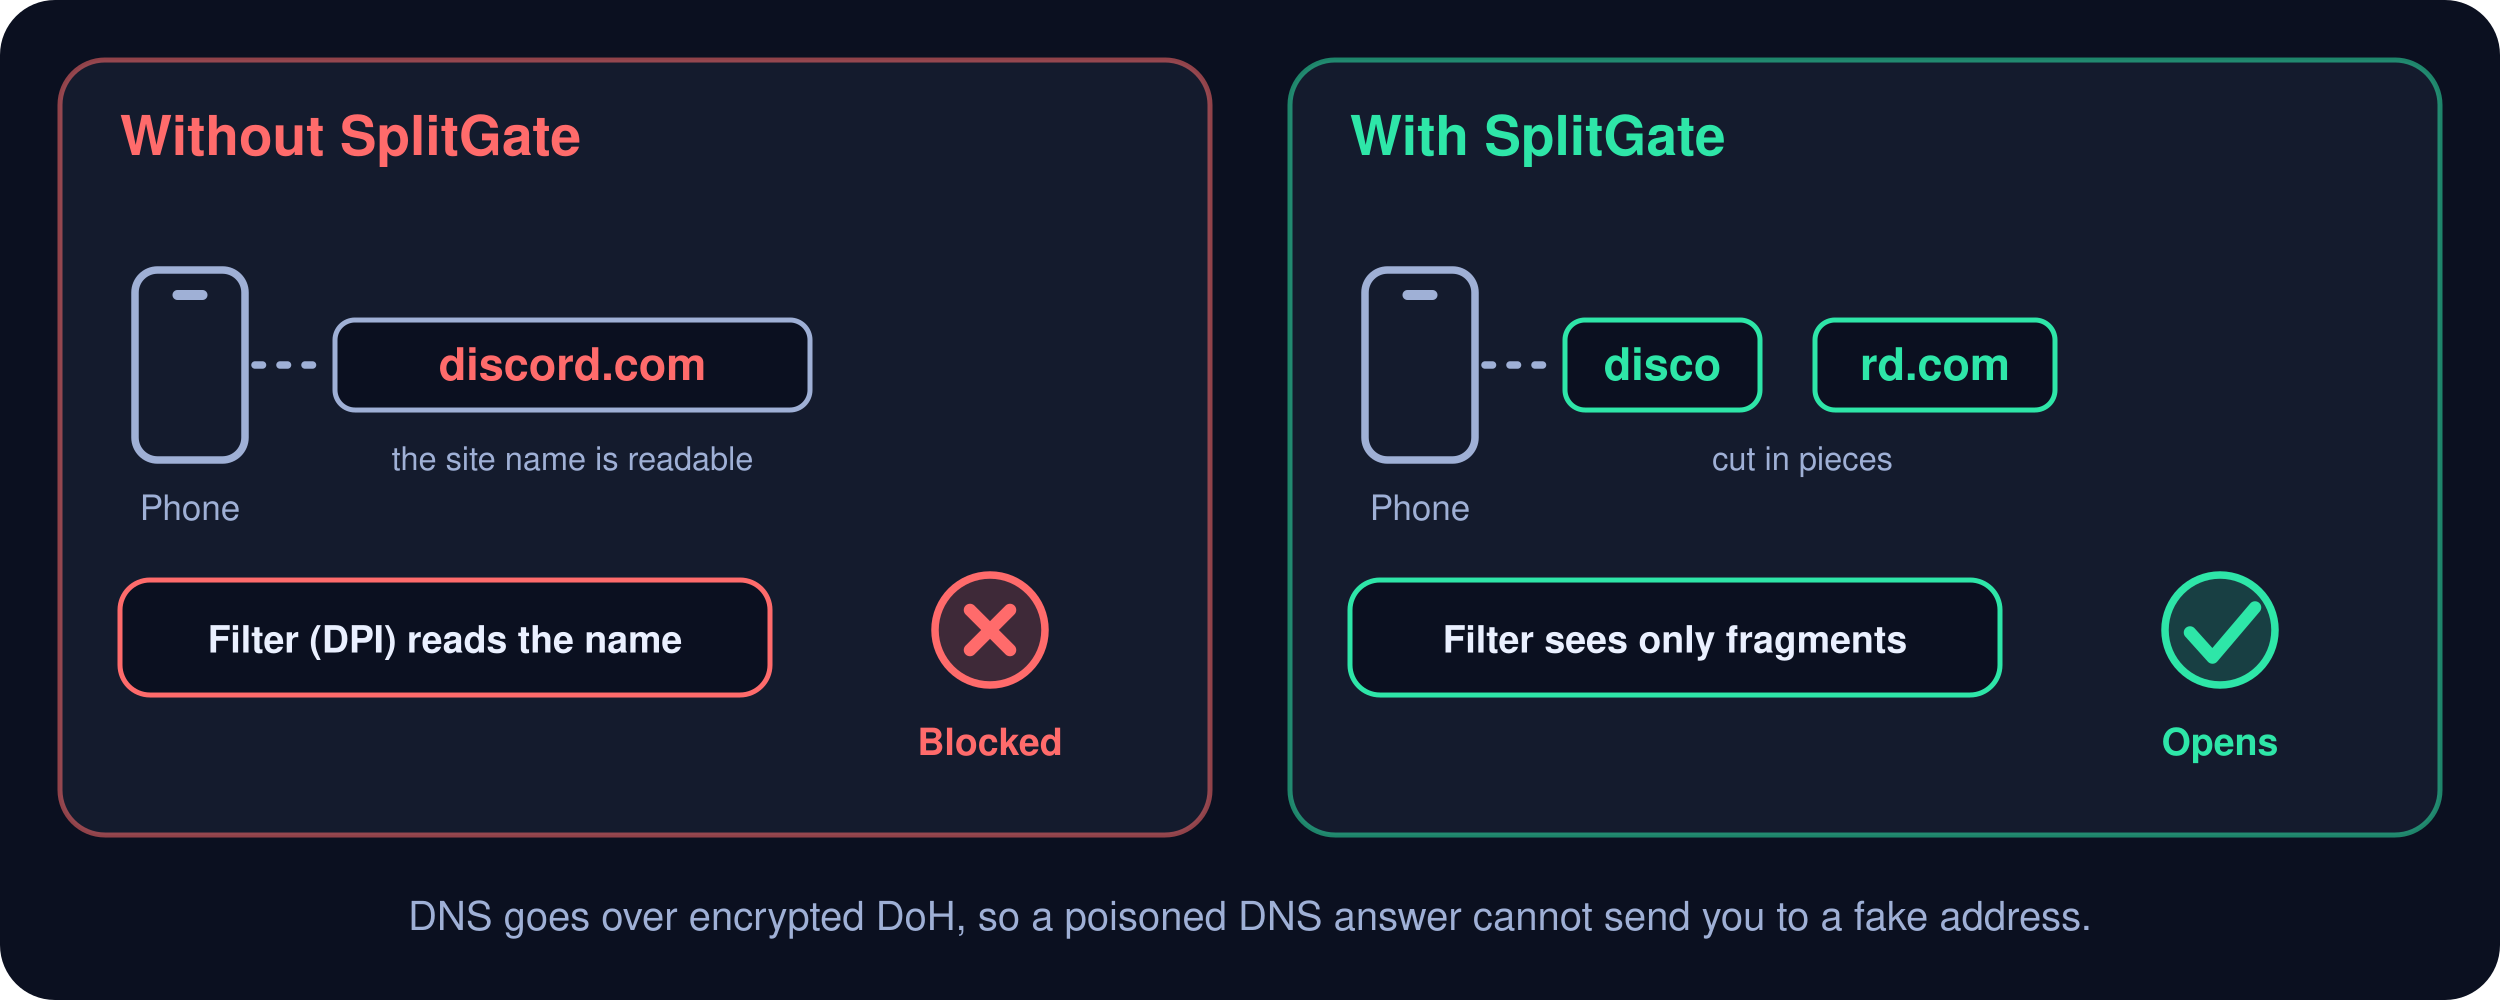
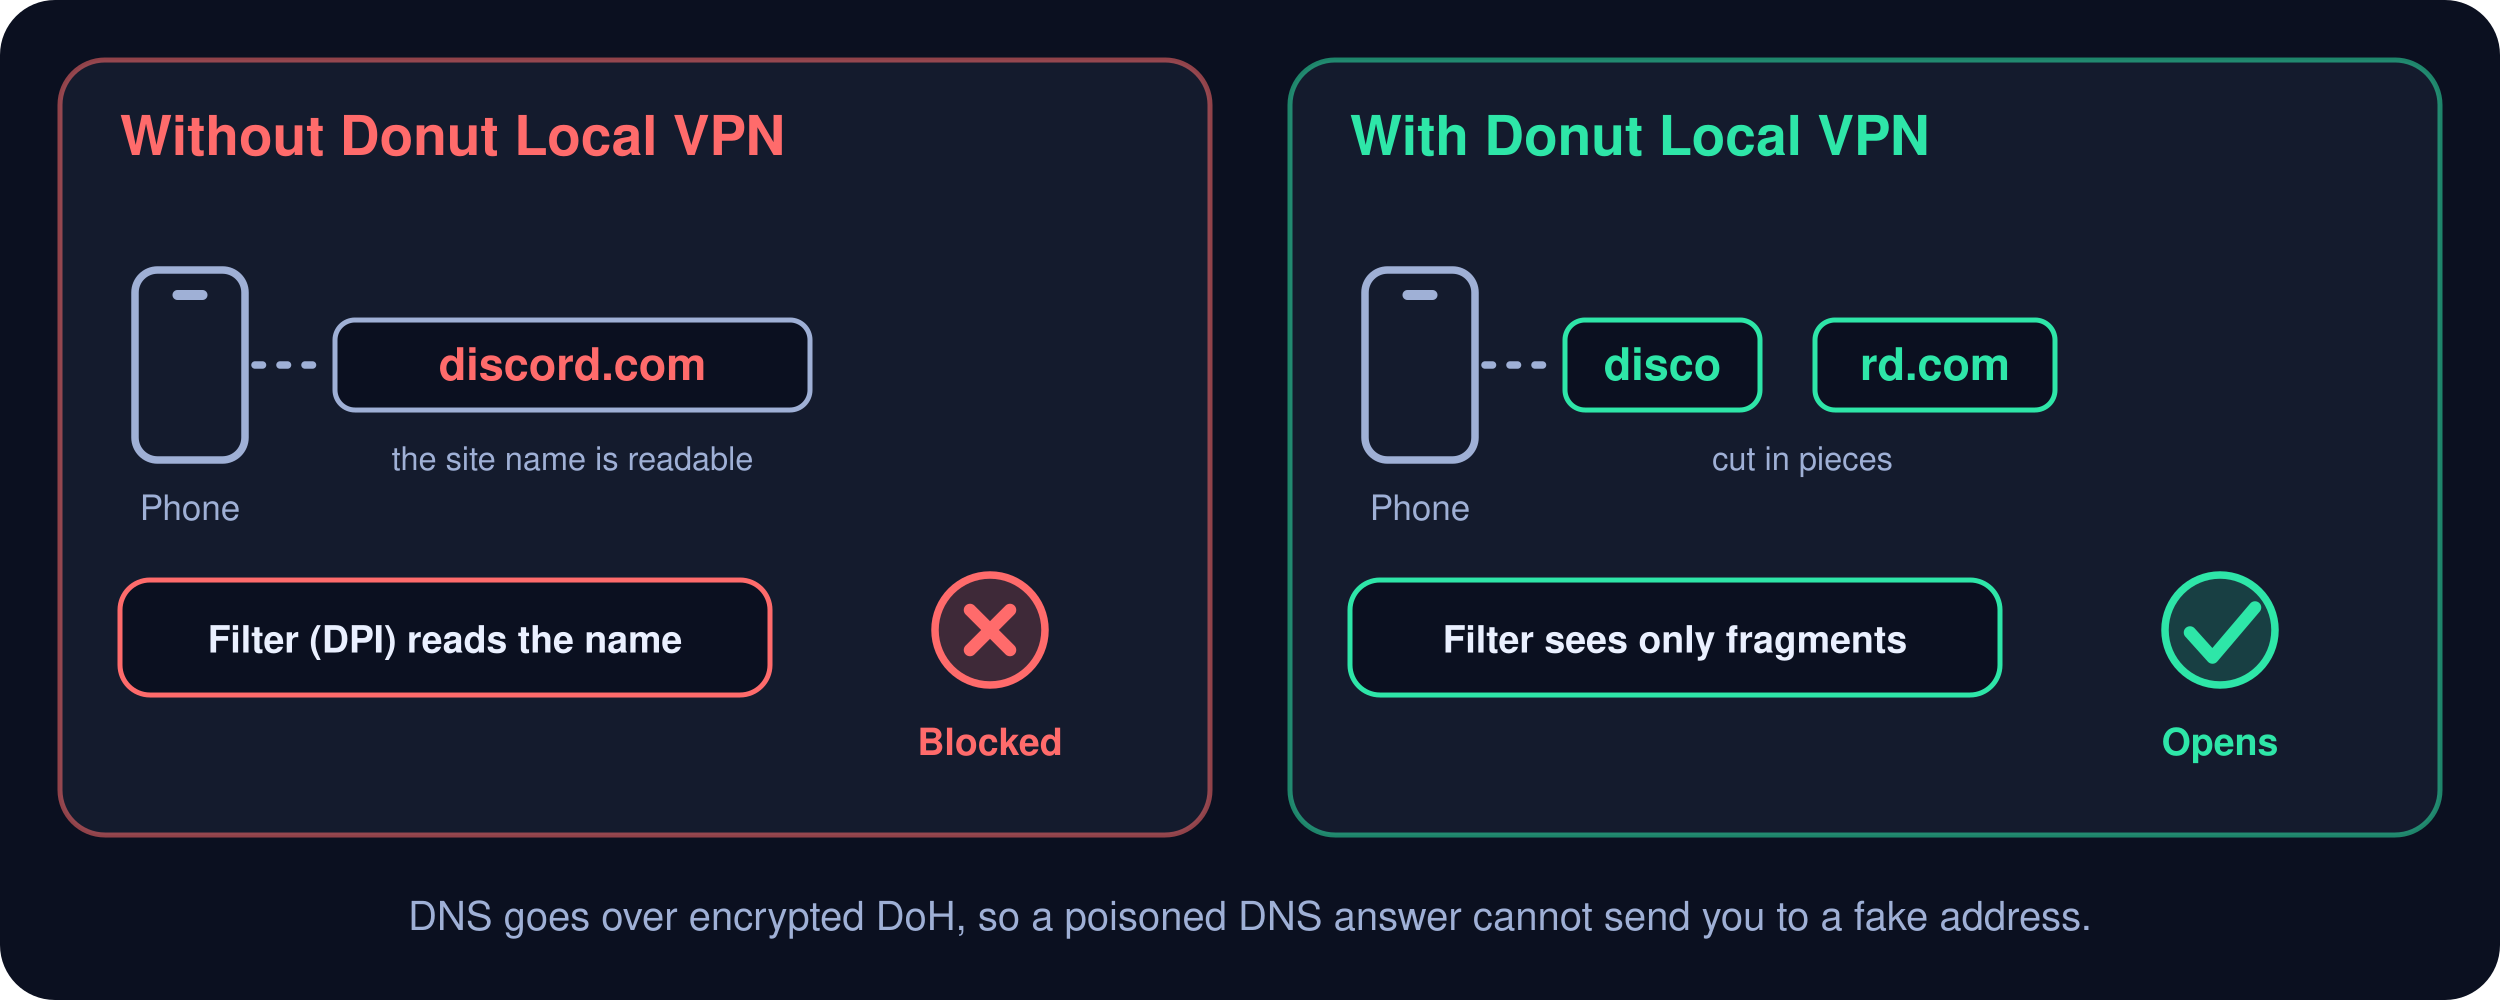
<svg xmlns="http://www.w3.org/2000/svg" width="1000" height="400" viewBox="0 0 1000 400" font-family="Segoe UI, Helvetica Neue, Helvetica, Arial, sans-serif">
  <rect width="1000" height="400" rx="22" fill="#0b1020" />
  <rect x="24" y="24" width="460" height="310" rx="18" fill="#141b2d" stroke="#ff6b6b" stroke-opacity="0.55" stroke-width="2" />
-   <text x="48" y="62" font-size="22" fill="#ff6b6b" font-weight="bold" text-anchor="start">Without SplitGate</text>
+   <text x="48" y="62" font-size="22" fill="#ff6b6b" font-weight="bold" text-anchor="start">Without Donut Local VPN</text>
  <rect x="54" y="108" width="44" height="76" rx="9" fill="none" stroke="#9fb0d6" stroke-width="3" />
  <rect x="69" y="116" width="14" height="4" rx="2" fill="#9fb0d6" />
  <text x="76" y="208" font-size="14" fill="#9fb0d6" font-weight="normal" text-anchor="middle">Phone</text>
  <rect x="134" y="128" width="190" height="36" rx="8" fill="#0b1020" stroke="#9fb0d6" stroke-width="2" />
  <text x="229" y="152" font-size="18" fill="#ff6b6b" font-weight="bold" text-anchor="middle">discord.com</text>
  <text x="229" y="188" font-size="13" fill="#9fb0d6" font-weight="normal" text-anchor="middle">the site name is readable</text>
  <path d="M102 146 H130" stroke="#9fb0d6" stroke-width="3" stroke-dasharray="3 7" stroke-linecap="round" />
  <rect x="48" y="232" width="260" height="46" rx="12" fill="#0b1020" stroke="#ff6b6b" stroke-width="2" />
  <text x="178" y="261" font-size="15" fill="#eaf0ff" font-weight="bold" text-anchor="middle">Filter (DPI) reads the name</text>
  <circle cx="396" cy="252" r="22" fill="#ff6b6b" fill-opacity="0.18" stroke="#ff6b6b" stroke-width="3" />
  <path d="M388 244 l16 16 M404 244 l-16 16" fill="none" stroke="#ff6b6b" stroke-width="5" stroke-linecap="round" />
  <text x="396" y="302" font-size="15" fill="#ff6b6b" font-weight="bold" text-anchor="middle">Blocked</text>
  <rect x="516" y="24" width="460" height="310" rx="18" fill="#141b2d" stroke="#2ee6a8" stroke-opacity="0.55" stroke-width="2" />
-   <text x="540" y="62" font-size="22" fill="#2ee6a8" font-weight="bold" text-anchor="start">With SplitGate</text>
+   <text x="540" y="62" font-size="22" fill="#2ee6a8" font-weight="bold" text-anchor="start">With Donut Local VPN</text>
  <rect x="546" y="108" width="44" height="76" rx="9" fill="none" stroke="#9fb0d6" stroke-width="3" />
  <rect x="561" y="116" width="14" height="4" rx="2" fill="#9fb0d6" />
  <text x="568" y="208" font-size="14" fill="#9fb0d6" font-weight="normal" text-anchor="middle">Phone</text>
  <rect x="626" y="128" width="78" height="36" rx="8" fill="#0b1020" stroke="#2ee6a8" stroke-width="2" />
  <text x="665" y="152" font-size="18" fill="#2ee6a8" font-weight="bold" text-anchor="middle">disco</text>
  <rect x="726" y="128" width="96" height="36" rx="8" fill="#0b1020" stroke="#2ee6a8" stroke-width="2" />
  <text x="774" y="152" font-size="18" fill="#2ee6a8" font-weight="bold" text-anchor="middle">rd.com</text>
  <text x="721" y="188" font-size="13" fill="#9fb0d6" font-weight="normal" text-anchor="middle">cut in pieces</text>
  <path d="M594 146 H622" stroke="#9fb0d6" stroke-width="3" stroke-dasharray="3 7" stroke-linecap="round" />
  <rect x="540" y="232" width="260" height="46" rx="12" fill="#0b1020" stroke="#2ee6a8" stroke-width="2" />
  <text x="670" y="261" font-size="15" fill="#eaf0ff" font-weight="bold" text-anchor="middle">Filter sees only fragments</text>
  <circle cx="888" cy="252" r="22" fill="#2ee6a8" fill-opacity="0.18" stroke="#2ee6a8" stroke-width="3" />
  <path d="M876 253 l9 10 l17 -20" fill="none" stroke="#2ee6a8" stroke-width="5" stroke-linecap="round" stroke-linejoin="round" />
  <text x="888" y="302" font-size="15" fill="#2ee6a8" font-weight="bold" text-anchor="middle">Opens</text>
  <text x="500" y="372" font-size="16" fill="#9fb0d6" font-weight="normal" text-anchor="middle">DNS goes over encrypted DoH, so a poisoned DNS answer cannot send you to a fake address.</text>
</svg>
